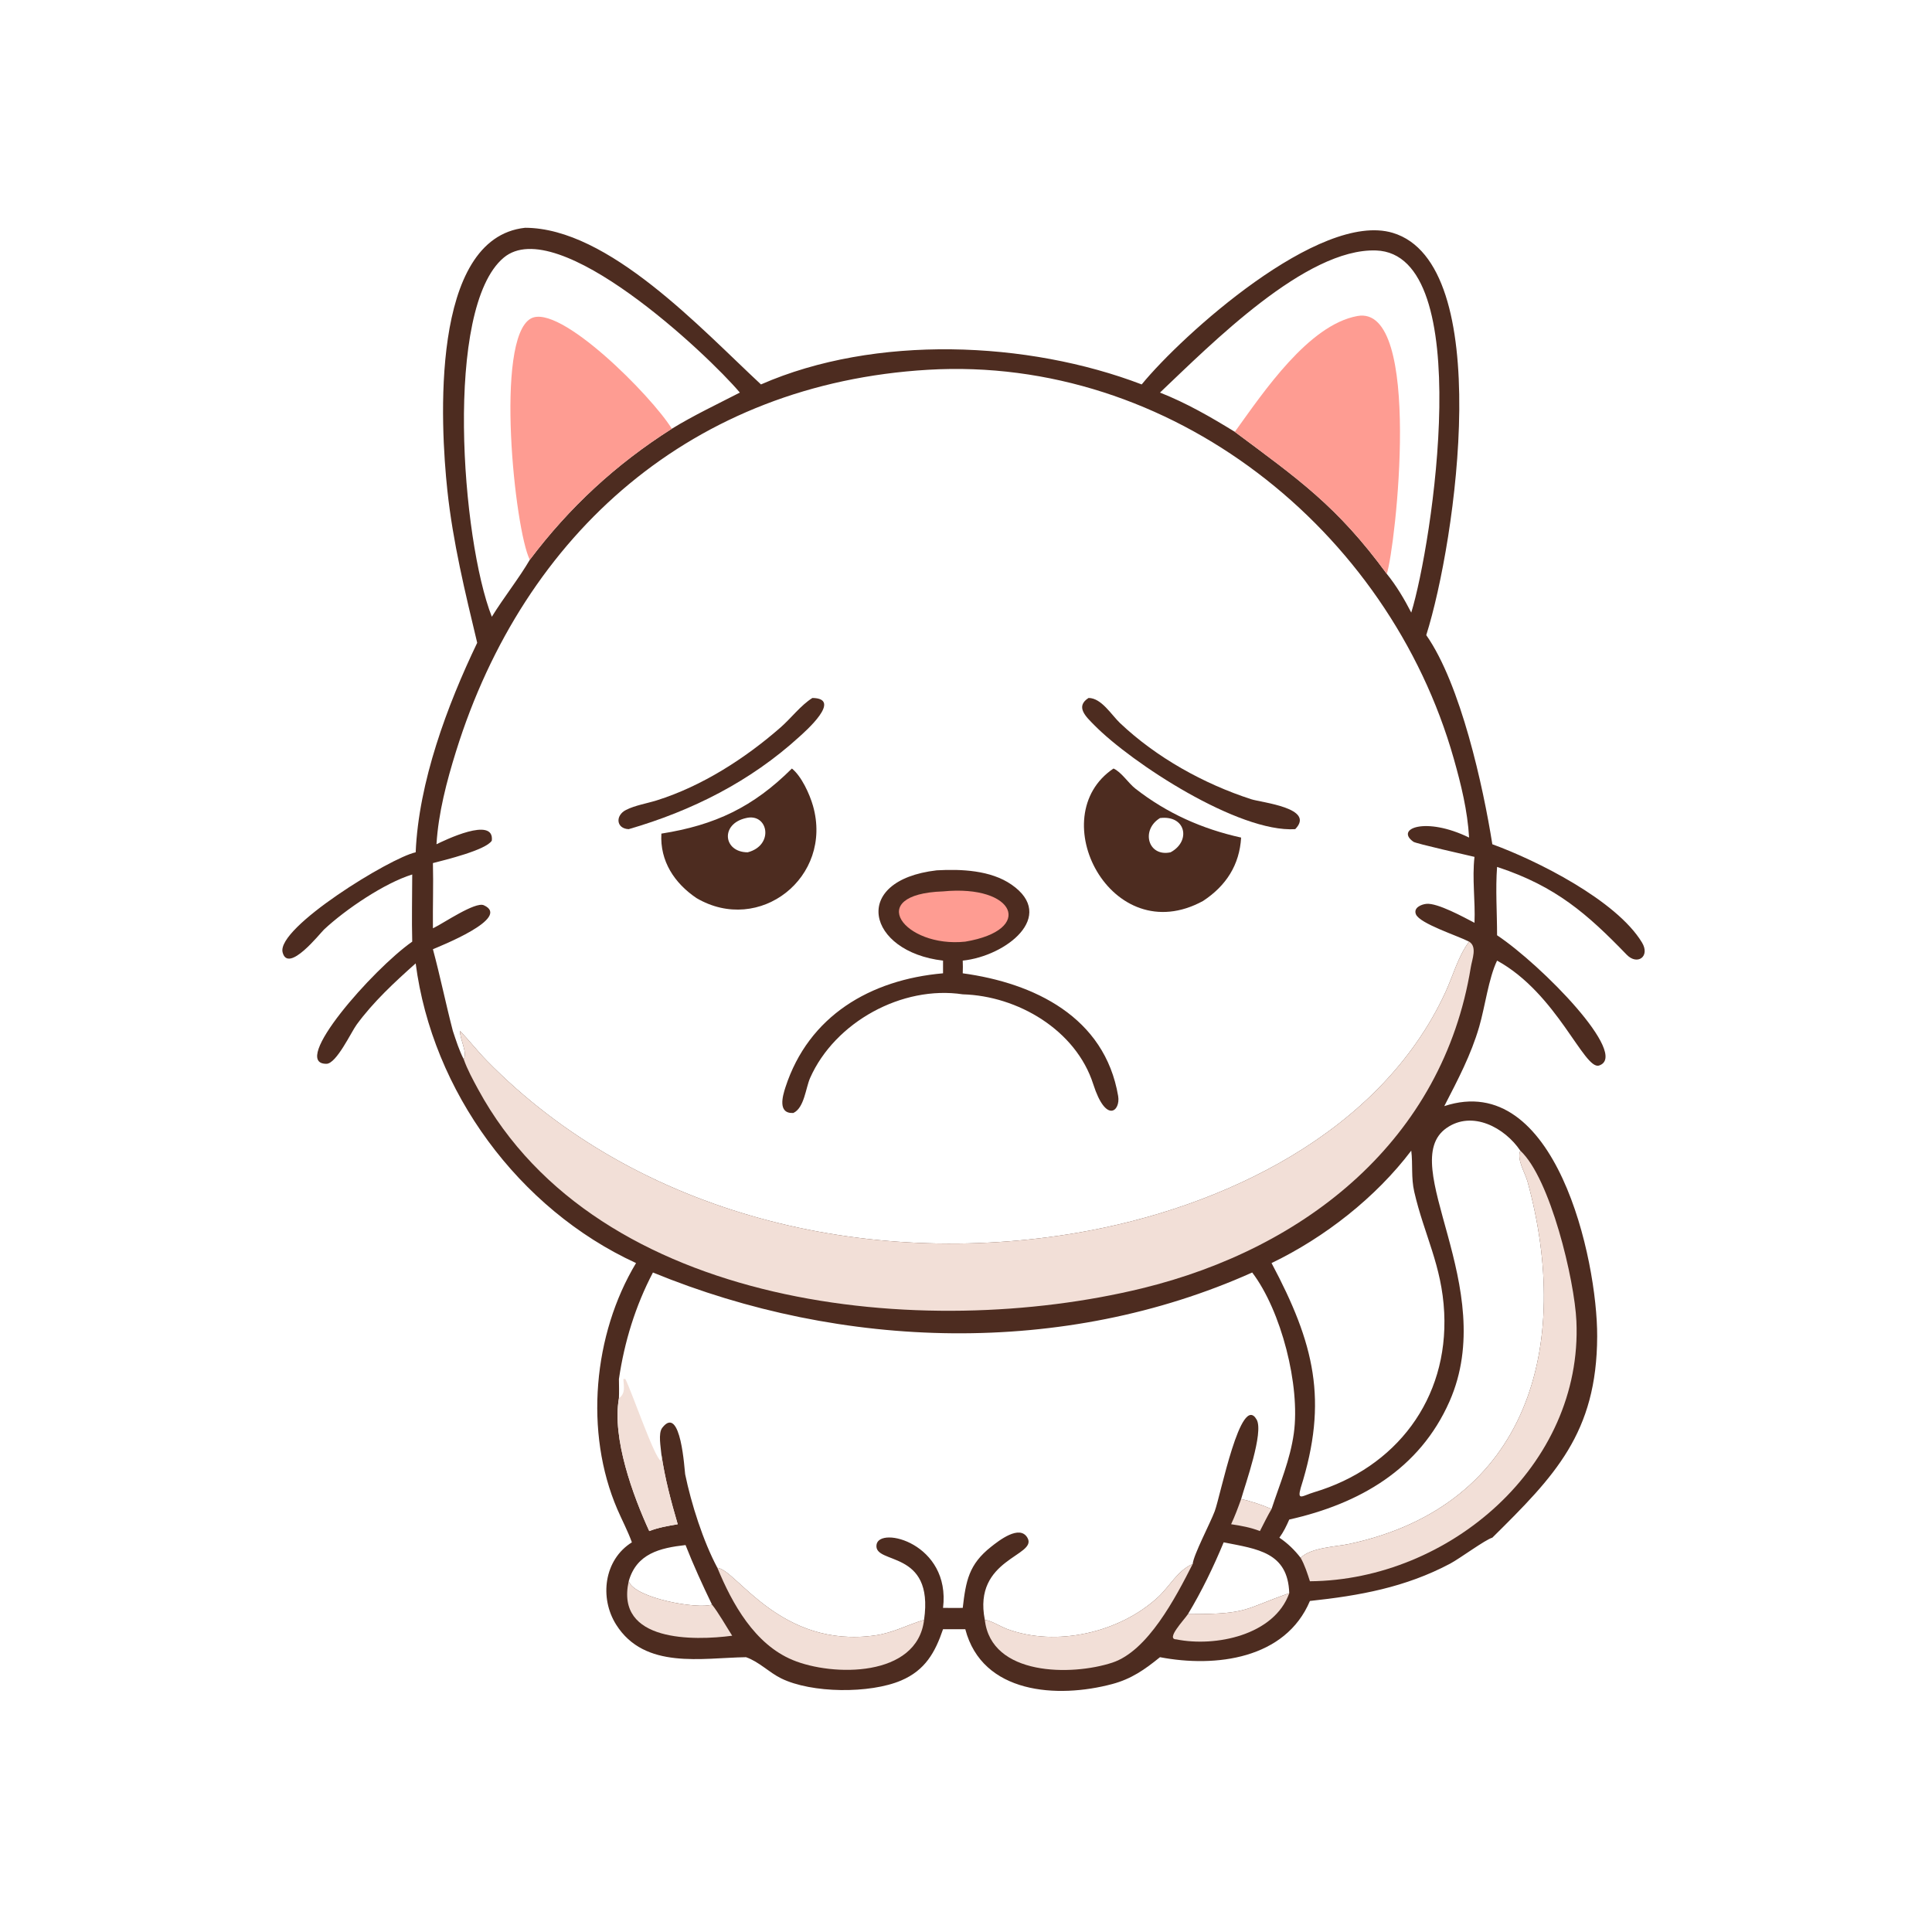
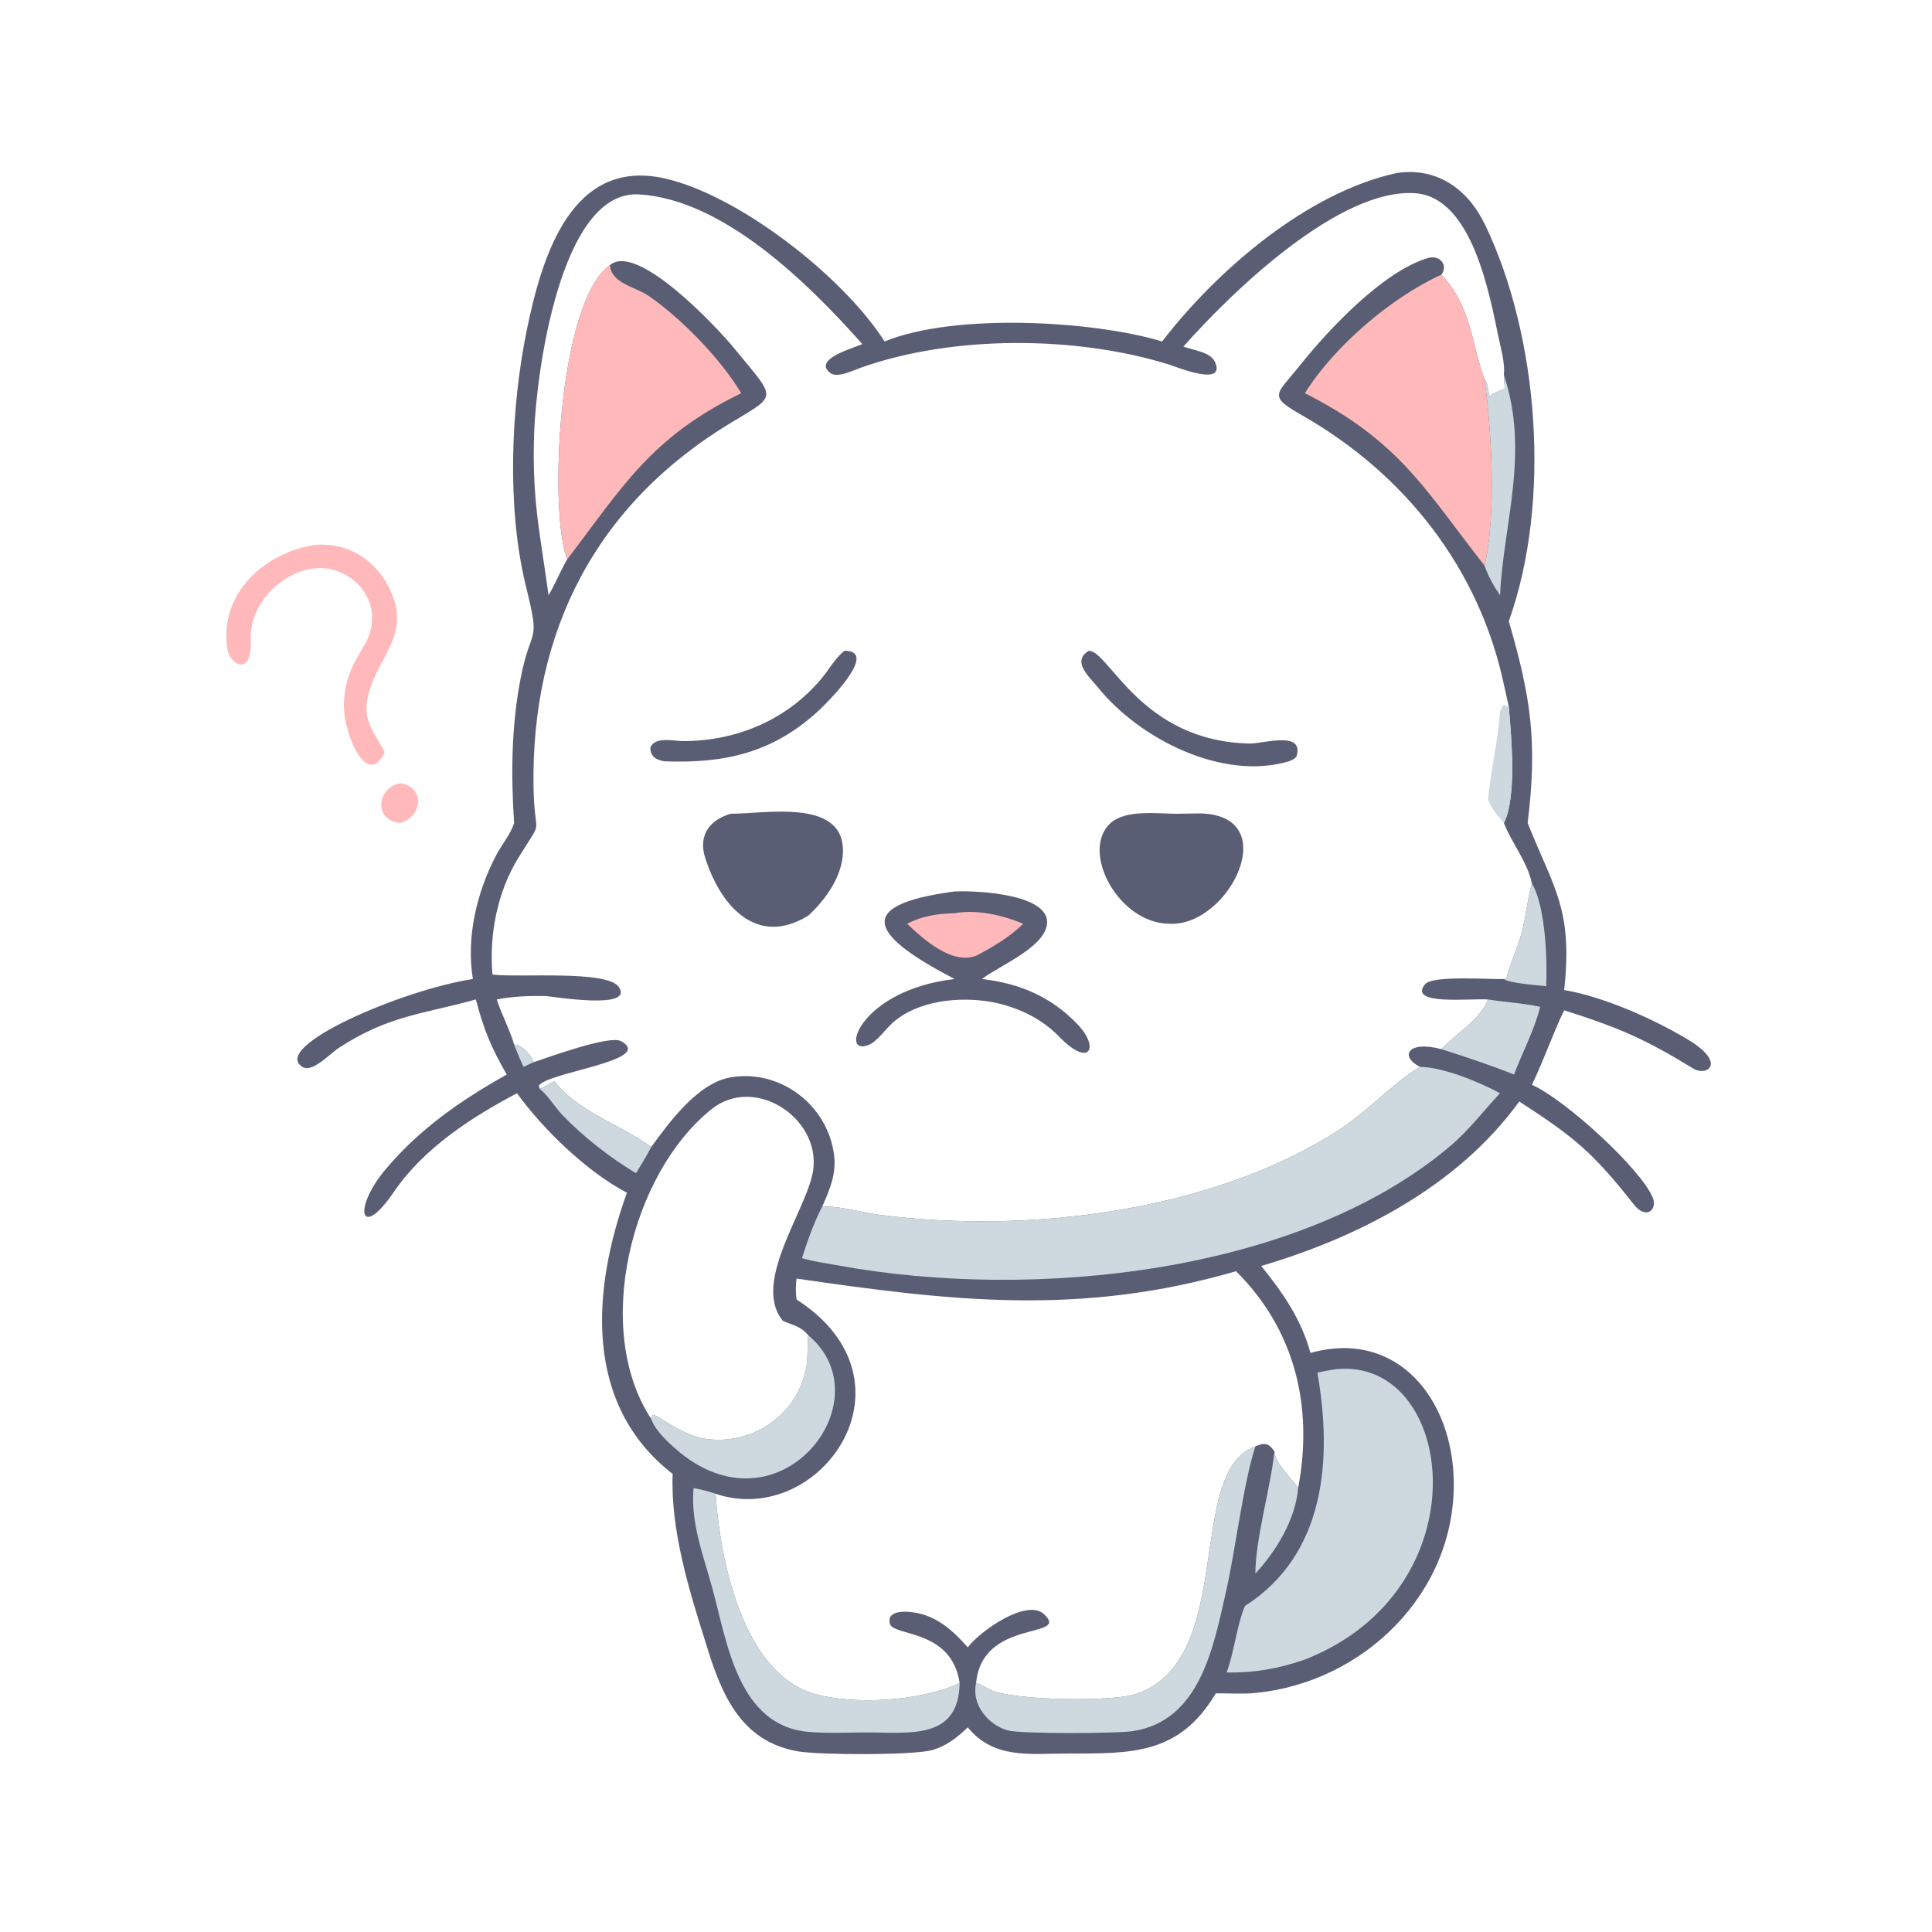
<svg xmlns="http://www.w3.org/2000/svg" width="256" height="256">
-   <path fill="#4D2C20" transform="scale(0.5 0.5)" d="M139.16 60.364C161.283 60.415 185.744 87.093 201.666 101.877C231.936 88.621 272.353 90.327 302.563 101.877C313.246 88.82 349.688 55.892 369.091 61.708C396.35 69.878 385.887 143.258 377.972 168.315C387.103 181.327 393.057 208.431 395.484 223.736C407.094 227.947 428.357 238.536 435.145 249.778C437.374 253.47 433.918 255.931 431.093 253.007C420.6 242.147 412.289 234.902 397.065 229.848L396.74 229.743C396.295 235.676 396.745 241.891 396.74 247.854C408.593 255.767 431.983 279.656 423.774 282.371C419.829 283.676 412.65 263.287 396.74 254.572C394.498 259.256 393.563 266.707 392.022 272.036C389.845 279.565 386.313 286.21 382.751 293.133C412.277 283.413 423.326 333.752 423.269 354.128C423.198 379.839 411.943 391.214 395.484 407.499C393.598 408.032 386.875 413.017 384.294 414.386C372.443 420.673 360.303 422.865 347.143 424.271C340.653 439.67 322.123 441.991 307.407 439.172C303.38 442.446 299.831 444.934 294.766 446.287C280.244 450.166 260.309 448.94 255.812 431.754L249.915 431.754C247.822 437.908 245.193 442.625 238.805 445.351C230.545 448.875 215.066 448.769 206.997 444.778C203.732 443.163 201.189 440.394 197.702 439.172C186.012 439.342 170.85 442.522 163.294 430.56C158.801 423.446 160.069 413.333 167.458 408.736C166.381 405.745 164.876 402.926 163.617 400.009C154.813 379.597 157.205 353.582 168.559 334.726C137.423 320.414 114.554 289.177 110.158 255.305C104.573 260.279 98.94 265.487 94.505 271.55C93.068 273.514 89.158 281.904 86.514 281.921C76.671 281.984 98.739 256.917 109.244 249.545C109.089 243.628 109.239 237.666 109.244 231.745C101.859 234.035 91.5 241.047 85.839 246.366C84.866 247.28 76.352 258.116 74.895 252.383C73.228 245.826 103.546 227.26 110.158 225.871C110.946 207.282 118.48 186.99 126.463 170.349C123.248 156.899 120.027 143.746 118.554 129.944C116.719 112.748 113.873 63.076 139.16 60.364ZM115.671 223.736C117.604 222.799 131.097 216.165 130.333 222.786C128.754 225.29 117.955 227.892 114.728 228.726C114.879 234.484 114.665 240.242 114.728 246L115.046 245.85C117.433 244.713 125.958 238.882 128.217 239.899C135.708 243.271 116.315 250.848 114.728 251.557C116.591 258.43 118.142 266.028 120.012 273.206L120.923 272.535C121.54 272.688 121.509 272.765 121.919 273.206C124.356 275.745 126.517 278.537 128.979 281.053C169.168 322.126 229.85 336.269 285.619 326.685C324.133 320.066 365.864 300.154 383.03 263.001C385.106 258.507 386.354 253.582 389.324 249.545C386.294 247.972 376.24 244.774 375.233 242.292C374.532 240.562 376.62 239.673 378.004 239.53C380.951 239.228 387.989 243.116 390.756 244.549C391.004 238.722 390.093 232.9 390.756 227.081C388.716 226.588 375.283 223.575 374.582 223.083C369.62 219.607 377.778 216.322 389.324 221.966C388.918 214.859 387.197 207.875 385.263 201.053C368.027 140.219 310.169 94.205 245.952 97.993C183.711 101.664 138.93 141.114 120.855 199.11C118.393 207.009 116.173 215.443 115.671 223.736ZM173.035 337.226C168.397 346.083 165.476 355.57 164.021 365.466L165.187 365.466L165.717 365.432C167.444 368.805 173.361 386.181 175.129 387.145L175.273 385.424C175.14 383.612 174.362 379.853 175.507 378.375C180.479 371.954 181.42 389.942 181.573 390.684C183.187 398.517 186.356 408.469 190.112 415.484C195.174 415.988 206.893 437.099 232.142 433.365C236.729 432.686 240.533 430.563 244.886 429.286C247.602 410.382 231.53 414.803 232.285 409.384C232.994 404.295 251.991 409.035 249.915 426.101C251.652 426.112 253.4 426.161 255.136 426.101C255.972 418.946 256.736 414.59 262.643 409.92C264.659 408.325 270.228 403.91 272.291 407.543C275.043 412.389 257.746 413.015 260.992 429.286C262.683 429.462 265.166 431.063 266.845 431.689C279.935 436.567 296.755 432.638 306.901 423.254C309.963 420.423 312.093 416.161 316.077 414.473C316.273 412.094 320.732 403.652 321.913 400.492C323.47 396.325 328.836 368.894 333.025 376.21C334.961 379.592 330.02 393.312 328.911 397.277C331.411 397.782 334.646 398.884 336.973 399.908C339.158 393.227 341.902 386.887 342.876 379.855C344.63 367.196 339.542 347.358 331.847 337.226C281.96 359.592 223.142 357.819 173.035 337.226ZM130.339 163.448C133.454 158.387 137.599 153.17 140.402 148.352C150.917 134.392 163.258 122.996 178.04 113.622C183.929 110.014 189.965 107.191 196.067 104.037C187.573 93.968 147.701 56.344 133.472 68.298C117.632 81.608 122.31 143.047 130.339 163.448ZM307.407 104.037C314.431 106.809 320.824 110.488 327.238 114.439C343.987 126.94 354.305 134.03 367.512 152.08C370.015 155.149 372.203 158.833 373.999 162.346C379.527 144.351 391.407 67.329 364.69 66.378C346.09 65.717 320.998 91.162 307.407 104.037ZM341.664 402.697C340.919 404.393 340.154 406 339.049 407.499C341.247 408.985 343.071 410.755 344.694 412.855C347.334 410.091 354.126 409.901 357.667 409.137C405.228 398.875 416.662 356.39 404.826 313.176C404.163 310.752 401.899 307.321 402.89 304.931C398.798 298.854 390.183 294.162 383.342 298.94C369.731 308.447 397.526 341.02 384.139 371.379C376.199 389.385 360.248 398.52 341.664 402.697ZM373.999 304.931C364.589 317.356 351.042 327.953 336.973 334.726C348.301 356.033 352.059 371.09 344.694 394.332C343.717 397.869 345.16 396.383 348.275 395.451C369.919 388.97 383.852 370.838 382.727 347.839C382.116 335.339 377.421 327.262 374.797 315.861C373.927 312.08 374.446 308.621 373.999 304.931ZM324.287 408.736C321.6 415.218 318.447 421.75 314.819 427.757L316.077 427.757C330.736 427.729 329.727 426.404 341.37 422.314L341.664 422.214C341.328 411.314 333.17 410.503 324.287 408.736ZM164.021 370.558C162.17 381.223 167.755 396.359 172.056 405.748C174.523 404.805 177.008 404.379 179.6 403.938C177.81 397.801 176.193 391.766 175.273 385.424L175.129 387.145C173.361 386.181 167.444 368.805 165.717 365.432L165.187 365.466L164.021 365.466C164.046 367.16 164.085 368.865 164.021 370.558ZM166.614 419.05C168.293 423.613 184.987 426.519 188.686 425.236C186.166 420.025 183.795 414.841 181.675 409.455C174.867 410.224 168.688 411.713 166.614 419.05ZM120.012 273.206C120.856 275.723 121.669 278.343 122.889 280.705C123.927 278.789 121.838 275.449 121.919 273.206C121.509 272.765 121.54 272.688 120.923 272.535L120.012 273.206Z" />
-   <path fill="#F2DFD7" transform="scale(0.5 0.5)" d="M326.26 403.938C327.276 401.755 328.1 399.54 328.911 397.277C331.411 397.782 334.646 398.884 336.973 399.908C335.863 401.805 334.896 403.792 333.893 405.748C331.383 404.777 328.917 404.335 326.26 403.938Z" />
-   <path fill="#F2DFD7" transform="scale(0.5 0.5)" d="M341.664 422.214C337.706 433.367 322.085 436.542 311.726 434.449C308.857 434.42 313.748 429.369 314.819 427.757L316.077 427.757C330.736 427.729 329.727 426.404 341.37 422.314L341.664 422.214Z" />
-   <path fill="#F2DFD7" transform="scale(0.5 0.5)" d="M166.614 419.05C168.293 423.613 184.987 426.519 188.686 425.236C190.325 427.254 192.561 431.18 194.037 433.483C183.913 434.823 163.014 435.207 166.614 419.05Z" />
-   <path fill="#F2DFD7" transform="scale(0.5 0.5)" d="M164.021 370.558C164.085 368.865 164.046 367.16 164.021 365.466L165.187 365.466L165.717 365.432C167.444 368.805 173.361 386.181 175.129 387.145L175.273 385.424C176.193 391.766 177.81 397.801 179.6 403.938C177.008 404.379 174.523 404.805 172.056 405.748C167.755 396.359 162.17 381.223 164.021 370.558ZM164.021 370.558C165.815 369.245 165.316 367.475 165.187 365.466L164.021 365.466C164.046 367.16 164.085 368.865 164.021 370.558Z" />
-   <path fill="#F2DFD7" transform="scale(0.5 0.5)" d="M260.992 429.286C262.683 429.462 265.166 431.063 266.845 431.689C279.935 436.567 296.755 432.638 306.901 423.254C309.963 420.423 312.093 416.161 316.077 414.473C311.534 423.422 304.191 437.511 294.783 440.614C284.003 444.168 262.653 444.178 260.992 429.286Z" />
-   <path fill="#F2DFD7" transform="scale(0.5 0.5)" d="M190.112 415.484C195.174 415.988 206.893 437.099 232.142 433.365C236.729 432.686 240.533 430.563 244.886 429.286C243.075 444.581 220.64 444.329 210.033 439.906C200.021 435.73 194.05 425.057 190.112 415.484Z" />
-   <path fill="#F2DFD7" transform="scale(0.5 0.5)" d="M402.89 304.931C410.829 312.216 417.275 339.217 417.763 350.115C419.479 388.395 384.02 418.772 347.143 419.05C346.452 416.922 345.794 414.818 344.694 412.855C347.334 410.091 354.126 409.901 357.667 409.137C405.228 398.875 416.662 356.39 404.826 313.176C404.163 310.752 401.899 307.321 402.89 304.931Z" />
-   <path fill="#FE9C92" transform="scale(0.5 0.5)" d="M327.238 114.439L327.453 114.146C334.89 103.838 346.791 86.106 359.719 83.749C377.158 80.569 369.793 145.302 367.512 152.08C354.305 134.03 343.987 126.94 327.238 114.439Z" />
-   <path fill="#FE9C92" transform="scale(0.5 0.5)" d="M140.402 148.352C136.41 140.394 131.061 89.853 140.652 84.427C148.174 80.17 172.79 105.054 178.04 113.622C163.258 122.996 150.917 134.392 140.402 148.352Z" />
-   <path fill="#F2DFD7" transform="scale(0.5 0.5)" d="M389.324 249.545C391.538 250.87 390.121 254.21 389.774 256.344C382.388 301.877 346.278 330.801 302.62 341.43C244.886 355.486 158.525 347.155 126.748 288.75C125.365 286.208 123.849 283.431 122.889 280.705C123.927 278.789 121.838 275.449 121.919 273.206C124.356 275.745 126.517 278.537 128.979 281.053C169.168 322.126 229.85 336.269 285.619 326.685C324.133 320.066 365.864 300.154 383.03 263.001C385.106 258.507 386.354 253.582 389.324 249.545Z" />
-   <path fill="#4D2C20" transform="scale(0.5 0.5)" d="M215.29 184.97C223.442 185.084 213.254 193.956 211.782 195.297C198.817 207.108 183.363 214.877 166.614 219.734C163.301 219.616 162.981 216.115 165.907 214.636C168.328 213.411 171.463 212.919 174.069 212.099C186.073 208.324 197.514 200.964 206.889 192.749C209.664 190.318 212.193 186.922 215.29 184.97Z" />
-   <path fill="#4D2C20" transform="scale(0.5 0.5)" d="M288.469 184.97C291.871 184.946 294.555 189.476 296.813 191.615C306.452 200.748 319.004 207.724 331.586 211.805C334.351 212.702 348.705 214.118 343.247 219.734C328.233 220.691 299.915 202.237 289.996 192.164C287.813 189.947 284.872 187.288 288.469 184.97Z" />
-   <path fill="#4D2C20" transform="scale(0.5 0.5)" d="M209.862 203.666C212.409 205.709 214.572 210.461 215.451 213.551C220.842 232.511 201.251 247.806 184.572 237.998C178.738 234.059 174.854 228.197 175.273 220.917C189.502 218.681 199.632 213.863 209.862 203.666ZM197.702 216.796C190.818 218.332 191.654 225.859 198.15 225.871C205.268 224.009 203.553 215.355 197.702 216.796Z" />
-   <path fill="#4D2C20" transform="scale(0.5 0.5)" d="M295.093 203.666C297.183 204.592 299.01 207.522 300.867 208.975C309.216 215.508 318.585 219.69 328.911 221.966C328.483 229.22 324.937 234.744 318.825 238.762C294.471 252.063 276.16 216.356 295.093 203.666ZM307.407 216.796C302.264 219.95 304.23 227.157 310.208 225.871C315.692 222.941 314.289 215.937 307.407 216.796Z" />
-   <path fill="#4D2C20" transform="scale(0.5 0.5)" d="M248.232 230.646C254.699 230.287 262.522 230.596 268.056 234.428C280.135 242.792 266.601 253.384 255.136 254.572C255.201 255.697 255.166 256.81 255.136 257.935C274.039 260.517 292.763 269.483 296.323 290.465C296.991 294.403 293.12 297.936 289.722 287.317C285.125 272.953 269.677 263.913 255.136 263.506C239.062 261.078 221.244 270.877 214.692 285.662C213.516 288.318 213.149 293.617 210.238 294.952C206.002 295.179 207.415 290.4 208.165 288.099C214.309 269.25 230.586 259.63 249.915 257.935L249.915 254.572C229.806 252.244 225.195 233.328 248.232 230.646Z" />
-   <path fill="#FE9C92" transform="scale(0.5 0.5)" d="M249.915 236.229C269.124 234.358 274.25 246.454 255.812 249.545C239.666 251.259 228.829 236.952 249.915 236.229Z" />
+   <path fill="#FFB9BA" transform="scale(0.5 0.5)" d="M106.076 207.557C112.637 208.516 112.099 216.39 106.076 218.094C98.983 217.526 99.736 208.779 106.076 207.557Z" />
+   <path fill="#FFB9BA" transform="scale(0.5 0.5)" d="M83.835 144.361C92.029 143.871 99.032 147.967 102.894 155.332C109.312 167.57 100.809 173.255 97.886 183.104C95.665 190.587 98.795 193.362 101.967 199.3C97.371 209.323 90.978 194.495 91.137 186.737C91.28 179.785 93.528 176.076 96.987 170.243C100.84 162.731 97.563 154.657 89.785 151.493C79.595 147.347 65.999 157.582 66.462 169.456C66.861 179.686 60.9 176.026 60.271 172.134C57.885 157.382 70.193 146.188 83.835 144.361Z" />
+   <path fill="#5A5E74" transform="scale(0.5 0.5)" d="M370.18 45.849C380.889 44.261 389.063 50.159 393.602 59.64C407.823 89.349 411.168 132.94 399.847 164.644C405.684 184.745 407.494 196.561 404.842 218.094C411.698 235.325 416.912 240.937 414.512 262.365C424.939 264.124 438.32 270.053 447.428 275.56C457.707 281.774 452.337 285.38 448.725 283.171C435.792 275.263 429.219 272.425 414.512 267.737C411.51 273.918 409.189 280.828 405.976 287.479C414.945 291.479 435.125 310.021 438.043 317.507C439.246 320.593 436.201 323.294 433.001 319.223C422.199 305.479 417.281 301.398 402.624 291.9C386.391 314.327 360.258 327.797 334.238 335.498C340.042 342.707 344.779 349.487 347.287 358.54C370.16 352.182 384.977 370.611 385.266 392.691C385.654 422.234 361.38 445.888 332.646 448.656C329.215 448.987 325.657 448.722 322.206 448.75C312.521 465.021 300.011 464.718 282.676 464.71C272.93 464.706 263.427 466.26 256.47 457.77C253.665 460.441 250.972 462.609 247.215 463.74C242.268 465.229 217.097 465.092 211.523 464.137C196.045 461.485 191.022 448.628 186.93 435.059C182.487 421.054 177.699 405.382 178.256 390.601C154.438 372.103 156.941 341.581 166.146 316.086C155.592 310.565 143.954 299.346 137.013 289.72C124.883 296.118 112.265 304.306 104.398 315.84C95.451 328.957 93.428 320.351 102.089 309.999C111.102 299.226 122.139 291.59 134.291 284.767C130.096 277.478 128.276 273.004 126.096 264.865C112.293 268.747 103.043 269.004 89.625 277.809C87.699 279.072 82.801 284.31 80.243 282.795C71.274 277.485 106.526 262.318 125.32 259.451C123.515 248.37 126.335 236.485 131.491 226.636C133.001 223.752 135.258 221.24 136.243 218.094C135.414 205.437 135.51 192.791 137.869 180.29C140.746 165.045 143.399 171.692 139.367 155.316C134.252 134.54 135.379 108.023 139.628 87.353C143.678 67.651 151.535 41.789 176.114 47.274C195.552 51.612 223.285 73.035 234.43 90.495C252.944 82.871 289.765 84.973 307.973 90.495C322.515 71.627 346.384 50.993 370.18 45.849ZM313.612 91.847C316.226 92.856 320.833 93.207 322.038 96.053C324.816 102.613 311.677 97.198 309.9 96.641C285.366 88.963 252.63 88.738 228.117 97.446C226.148 98.145 221.905 100.248 220.097 98.892C215.037 95.097 226.843 92.097 228.512 91.164C214.015 74.863 191.652 52.838 169.357 51.52C148.299 50.276 142.121 99.786 141.578 114.22C140.892 132.444 143.118 141.127 145.372 157.752C147.195 154.664 148.513 151.299 150.311 148.234C145.341 135.661 147.954 79.752 161.635 70.268C168.843 64.025 190.279 87.038 194.572 92.302C205.529 105.739 206.355 104.468 194.248 111.711C157.822 133.499 140.685 167.467 141.394 208.723C141.637 222.877 144.386 215.914 137.334 227.394C131.771 236.452 129.601 247.731 130.509 258.259L130.969 258.314C137.781 259.077 160.87 257.076 163.95 261.52C168.333 267.842 145.977 263.977 144.542 263.958C140.217 263.9 135.9 264.023 131.645 264.865C132.841 268.634 135.426 273.664 136.243 276.834C138.218 276.688 140.941 279.821 141.446 281.487C145.467 280.141 161.58 274.269 164.553 275.903C173.903 281.044 144.954 284.124 142.78 287.74L143.024 288.562C144.396 288.019 145.651 287.263 146.931 286.535C153.065 294.579 164.625 298.099 172.578 303.973C177.549 297.152 185.093 286.838 193.858 285.464C206.913 283.418 219.206 292.806 221.014 305.875C221.728 311.03 219.928 315.125 217.902 319.757C222.428 319.529 228.404 321.337 233.044 321.94C272.393 327.054 320.761 321.123 354.263 299.827C362.127 294.828 369.189 287.051 375.971 282.928L376.315 282.723C370.901 280.031 372.957 275.619 381.989 278.043C385.976 273.741 392.13 270.445 394.359 264.865C389.566 264.544 372.988 266.525 377.65 260.837C379.654 258.392 394.854 259.605 398.551 259.451L399.191 259.381C400.148 255.298 402.155 251.363 403.248 247.264C404.372 243.05 404.712 238.627 405.896 234.44L405.976 234.167C404.768 228.288 400.679 223.603 398.551 218.094C401.981 211.223 400.541 195.51 399.847 187.328C399.437 185.362 398.99 183.405 398.551 181.446C391.978 150.528 372.173 125.508 345.006 110.028C335.905 104.842 338.127 104.799 344.627 96.669C352.216 87.176 366.578 71.895 378.424 68.376C381.476 67.469 383.903 70.183 381.989 72.796C389.862 81.061 389.943 91.027 393.405 100.48C394.499 101.782 394.227 103.777 394.901 105.321L395.055 104.99L394.938 105.251L395.182 104.646C399.976 101.972 398.62 104.491 398.552 99.612L398.551 99.369C398.848 96.18 397.814 92.665 397.161 89.556C394.761 78.129 390.199 52.355 375.123 51.215C355.179 49.706 326.81 76.949 313.612 91.847ZM211.093 338.835C210.816 340.753 210.865 342.454 211.093 344.38C244.906 366.153 217.272 405.208 189.634 395.866C190.822 413.59 196.874 442.995 215.429 448.757C225.574 451.908 244.045 450.986 254.312 445.991C252.152 431.552 236.682 433.749 235.808 430.264C235.021 427.125 238.883 426.998 240.882 427.157C247.626 427.696 252.189 431.699 256.47 436.568C259.788 432.15 272.165 423.557 276.672 427.771C283.87 434.499 260.32 428.713 258.679 445.991C260.009 446.389 261.311 447.242 262.564 447.853C268.277 450.636 294.916 451.132 301.305 448.862C327.808 439.445 313.917 389.973 332.683 383.318C335.09 382.23 336.222 382.427 337.741 384.632C337.831 387.732 342.116 391.522 344.019 394.36C348.117 372.742 343.155 352.348 327.553 336.882C286.295 348.913 251.689 344.74 211.093 338.835ZM172.578 376.022C172.762 375.699 172.668 375.891 172.845 375.368L172.993 374.922C174.718 375.129 180.735 380.548 187.46 381.38C200.245 382.96 212.423 373.978 213.849 360.997C214.102 358.702 213.932 356.397 214.189 354.125L214.219 353.88C212.232 351.449 210.167 351.235 207.477 350.04L207.274 349.785C199.144 339.416 214.472 319.763 215.564 309.628C217.036 295.969 199.842 284.92 188.569 293.938C167.226 311.013 156.974 352.295 172.578 376.022Z" />
+   <path fill="#CDD9DF" transform="scale(0.5 0.5)" d="M136.243 276.834C138.218 276.688 140.941 279.821 141.446 281.487C140.539 281.869 139.649 282.309 138.756 282.723C137.794 280.837 137.055 278.791 136.243 276.834Z" />
+   <path fill="#CDD9DF" transform="scale(0.5 0.5)" d="M337.741 384.632C337.831 387.732 342.116 391.522 344.019 394.36C343.312 402.666 338.231 411.038 332.683 417.011C332.716 407.678 336.675 394.611 337.741 384.632Z" />
+   <path fill="#CDD9DF" transform="scale(0.5 0.5)" d="M405.976 234.167C409.566 240.021 410.078 254.385 409.756 261.362C407.573 261.087 399.986 260.594 398.551 259.451L399.191 259.381C400.148 255.298 402.155 251.363 403.248 247.264C404.372 243.05 404.712 238.627 405.896 234.44L405.976 234.167Z" />
+   <path fill="#CDD9DF" transform="scale(0.5 0.5)" d="M146.931 286.535C153.065 294.579 164.625 298.099 172.578 303.973C171.375 306.35 169.904 308.629 168.545 310.921C161.568 306.686 154.717 301.403 149.063 295.51C147.031 293.392 145.284 290.351 143.024 288.562C144.396 288.019 145.651 287.263 146.931 286.535Z" />
+   <path fill="#CDD9DF" transform="scale(0.5 0.5)" d="M398.551 99.369C405.419 120.152 398.419 138.52 397.53 157.752C395.784 155.209 394.436 152.786 393.405 149.872C396.621 136.556 395.253 113.703 393.405 100.48C394.499 101.782 394.227 103.777 394.901 105.321L395.055 104.99L394.938 105.251L395.182 104.646C399.976 101.972 398.62 104.491 398.552 99.612L398.551 99.369Z" />
+   <path fill="#CDD9DF" transform="scale(0.5 0.5)" d="M394.359 264.865C398.927 265.629 403.656 265.818 408.174 266.823C406.519 273.276 403.527 278.641 401.238 284.767C394.88 282.223 388.505 280.121 381.989 278.043C385.976 273.741 392.13 270.445 394.359 264.865Z" />
+   <path fill="#CDD9DF" transform="scale(0.5 0.5)" d="M214.219 353.88C234.864 371.147 206.28 407.841 179.025 383.947C176.744 381.947 173.578 378.97 172.578 376.022C172.762 375.699 172.668 375.891 172.845 375.368L172.993 374.922C174.718 375.129 180.735 380.548 187.46 381.38C200.245 382.96 212.423 373.978 213.849 360.997C214.102 358.702 213.932 356.397 214.189 354.125L214.219 353.88Z" />
+   <path fill="#CDD9DF" transform="scale(0.5 0.5)" d="M183.804 394.36C185.814 394.744 187.702 395.176 189.634 395.866C190.822 413.59 196.874 442.995 215.429 448.757C225.574 451.908 244.045 450.986 254.312 445.991C254.125 461.242 240.875 459.093 229.668 459.112C224.602 459.121 219.369 459.403 214.327 458.973C195.643 457.38 192.744 435.512 188.858 421.183C186.494 412.469 182.937 403.529 183.804 394.36Z" />
+   <path fill="#CDD9DF" transform="scale(0.5 0.5)" d="M258.679 445.991C260.009 446.389 261.311 447.242 262.564 447.853C268.277 450.636 294.916 451.132 301.305 448.862C327.808 439.445 313.917 389.973 332.683 383.318C329.419 393.45 327.454 410.589 324.905 421.805C321.599 436.349 318.067 456.197 300.017 458.792C295.791 459.4 270.437 459.548 266.996 458.558C261.765 457.052 257.386 451.613 258.679 445.991Z" />
+   <path fill="#FFB9BA" transform="scale(0.5 0.5)" d="M150.311 148.234C145.341 135.661 147.954 79.752 161.635 70.268C161.979 75.125 168.35 75.994 171.814 78.366C180.528 84.334 191.005 95.115 196.434 104.206C172.438 115.816 164.836 129.248 150.311 148.234Z" />
+   <path fill="#FFB9BA" transform="scale(0.5 0.5)" d="M381.989 72.796C389.862 81.061 389.943 91.027 393.405 100.48C395.253 113.703 396.621 136.556 393.405 149.872C377.852 130.103 371.08 116.946 345.803 104.206C353.601 91.715 368.853 78.727 381.989 72.796Z" />
+   <path fill="#CDD9DF" transform="scale(0.5 0.5)" d="M354.161 362.843C385.867 359.746 393.384 421.146 345.803 439.799C338.813 442.228 332.445 443.325 325.062 443.233C327.184 437.47 327.678 431.049 329.903 425.622C351.192 412.028 353.17 386.885 349.127 363.789C350.804 363.371 352.449 363.075 354.161 362.843Z" />
+   <path fill="#CDD9DF" transform="scale(0.5 0.5)" d="M376.315 282.723C382.649 282.856 391.921 286.718 397.53 289.72C393.057 294.467 389.294 299.518 384.262 303.774C344.214 337.649 273.547 344.717 222.481 335.411C219.191 334.812 215.735 334.358 212.522 333.428C213.989 328.861 215.682 324.013 217.902 319.757C222.428 319.529 228.404 321.337 233.044 321.94C272.393 327.054 320.761 321.123 354.263 299.827C362.127 294.828 369.189 287.051 375.971 282.928L376.315 282.723Z" />
+   <path fill="#CDD9DF" transform="scale(0.5 0.5)" d="M397.53 188.419C398.608 187.148 397.54 186.382 399.847 187.328C400.541 195.51 401.981 211.223 398.551 218.094C396.889 216.138 395.263 214.382 394.359 211.926C395.027 204.158 396.954 196.861 397.53 188.419Z" />
+   <path fill="#5A5E74" transform="scale(0.5 0.5)" d="M223.789 172.469C233.283 172.416 218.778 186.64 216.985 188.296C204.757 199.589 191.927 202.355 176.08 201.754C173.973 201.411 172.367 200.57 172.35 198.133C173.49 195.082 178.677 196.407 181.084 196.401C195.179 196.365 208.403 190.86 217.618 179.927C219.701 177.456 221.215 174.501 223.789 172.469Z" />
+   <path fill="#5A5E74" transform="scale(0.5 0.5)" d="M288.535 172.469C293.934 172.4 302.324 196.516 331.253 197.046C334.639 197.108 345.83 193.504 343.569 200.514C343.009 201.188 342.383 201.417 341.589 201.754C324.005 206.998 302.062 195.834 291.087 182.314C288.717 179.394 283.857 175.283 288.535 172.469Z" />
+   <path fill="#5A5E74" transform="scale(0.5 0.5)" d="M193.584 215.658C203.02 215.636 223.818 211.498 223.393 225.871C223.204 232.258 218.749 238.477 214.219 242.64C200.407 251.15 190.846 239.882 186.857 227.256C185.029 221.47 187.968 217.34 193.584 215.658Z" />
+   <path fill="#5A5E74" transform="scale(0.5 0.5)" d="M311.826 215.658L317.22 215.564C340.774 215.281 325.902 245.613 309.942 244.81C296.394 244.736 286.316 225.696 294.162 218.261C298.184 214.448 306.627 215.634 311.826 215.658Z" />
+   <path fill="#5A5E74" transform="scale(0.5 0.5)" d="M252.988 236.248C259.103 235.953 278.845 236.987 277.424 245.202C276.383 251.222 264.91 255.917 260.502 259.245L260.232 259.451C270.205 260.594 278.701 264.183 285.684 271.588C291.43 277.68 288.757 283.082 280.664 274.706C275.944 269.821 269.601 266.877 263.002 265.573C254.335 263.989 242.977 265.058 236.239 271.344C234.429 273.033 232.493 275.962 230.213 276.904C222.329 280.161 227.858 262.337 252.988 259.451C231.698 248.384 225.045 239.944 252.988 236.248Z" />
+   <path fill="#FFB9BA" transform="scale(0.5 0.5)" d="M252.988 242.005C259.033 240.98 265.606 242.494 271.164 244.81C267.545 248.352 263.134 250.956 258.679 253.294C252.221 255.721 244.669 248.86 240.393 244.81C244.538 242.663 248.367 242.178 252.988 242.005Z" />
</svg>
